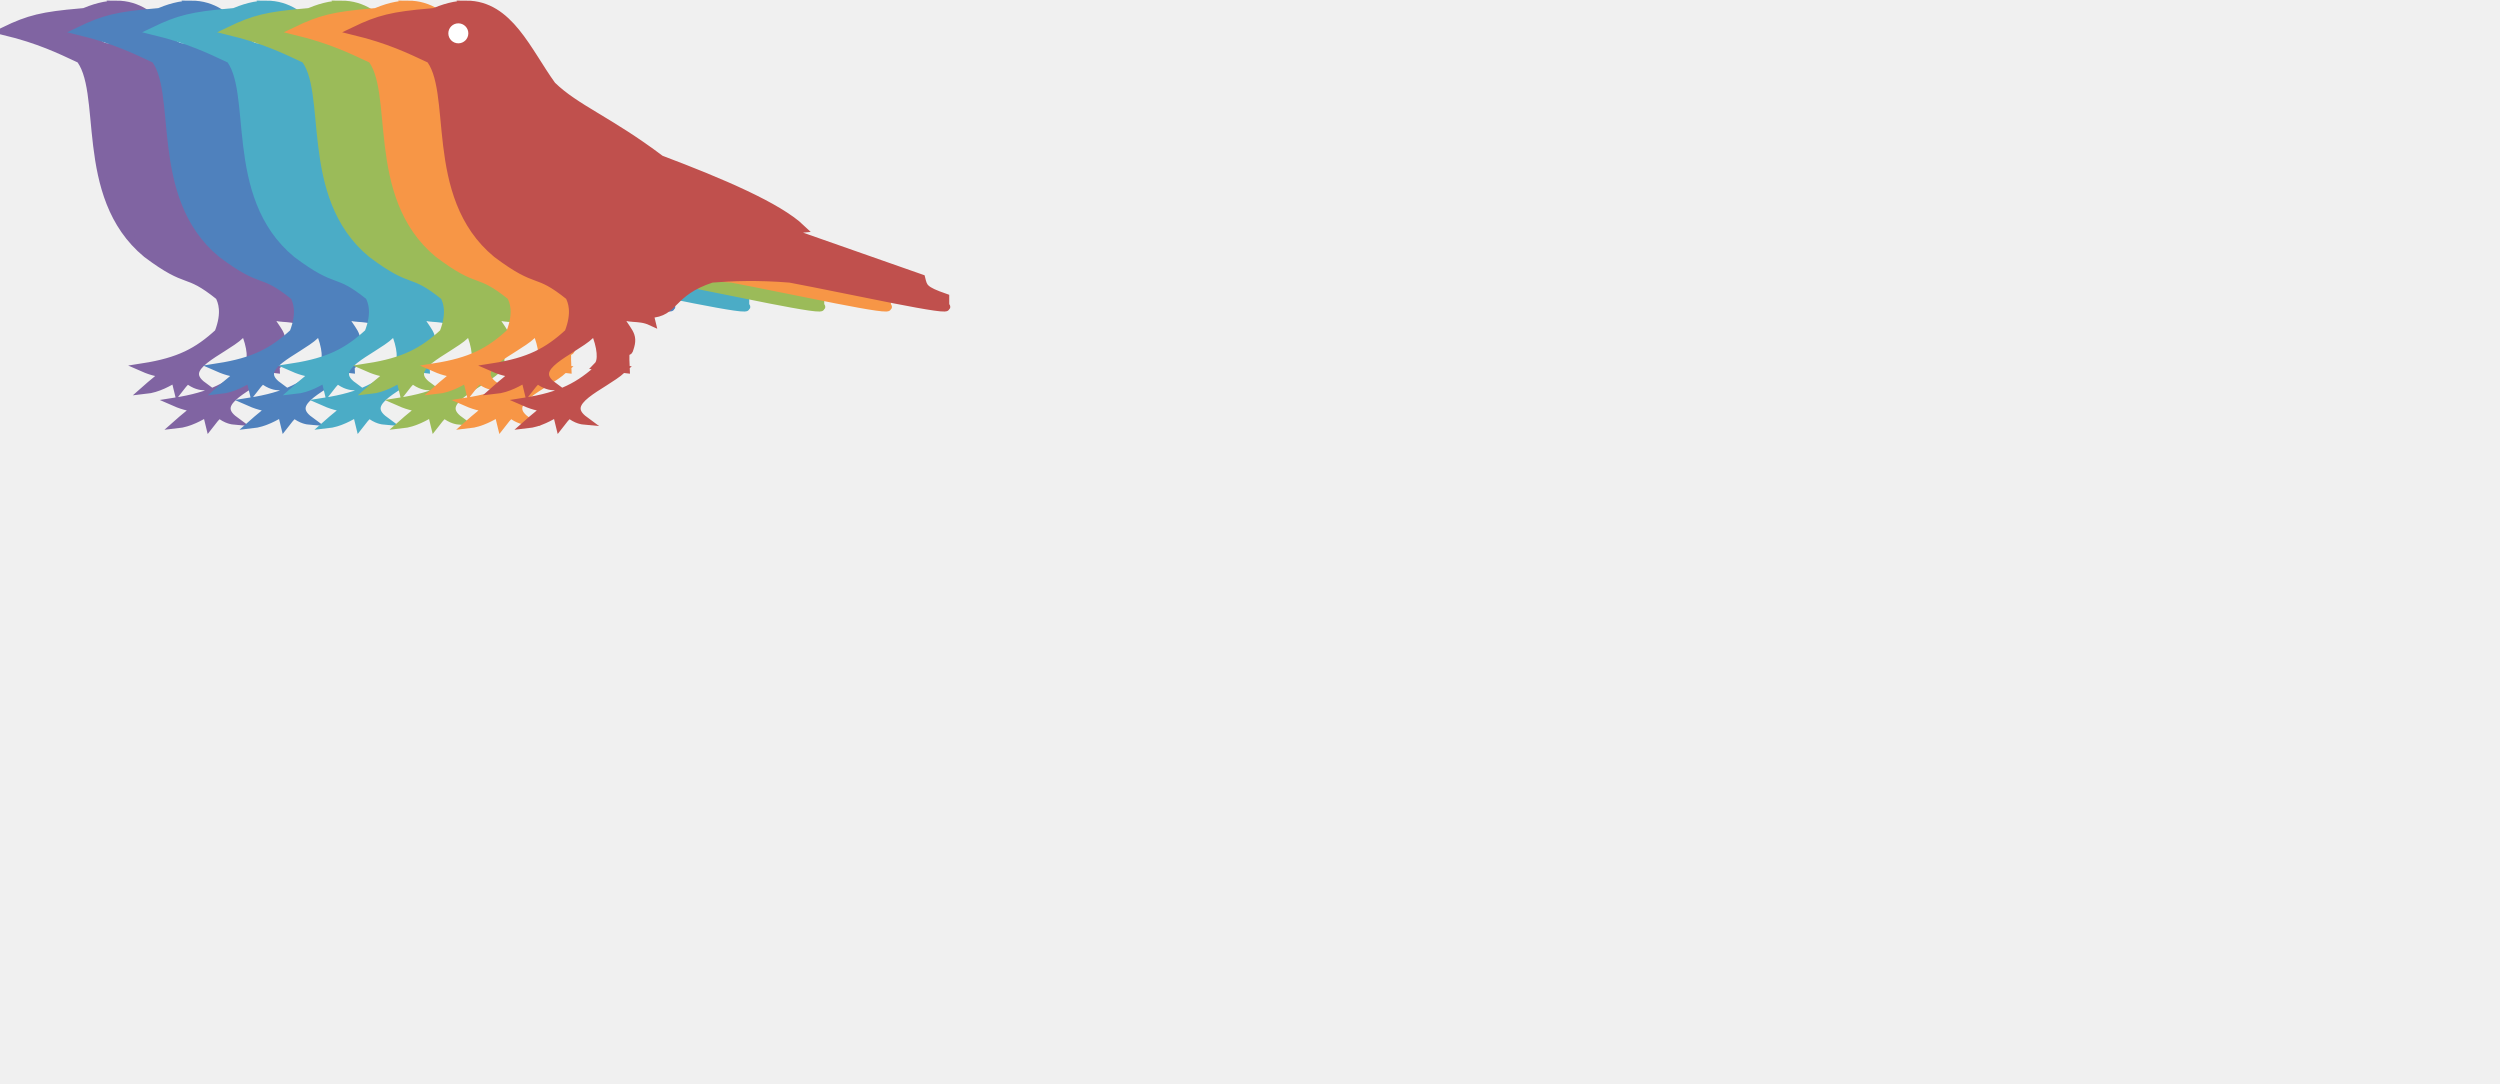
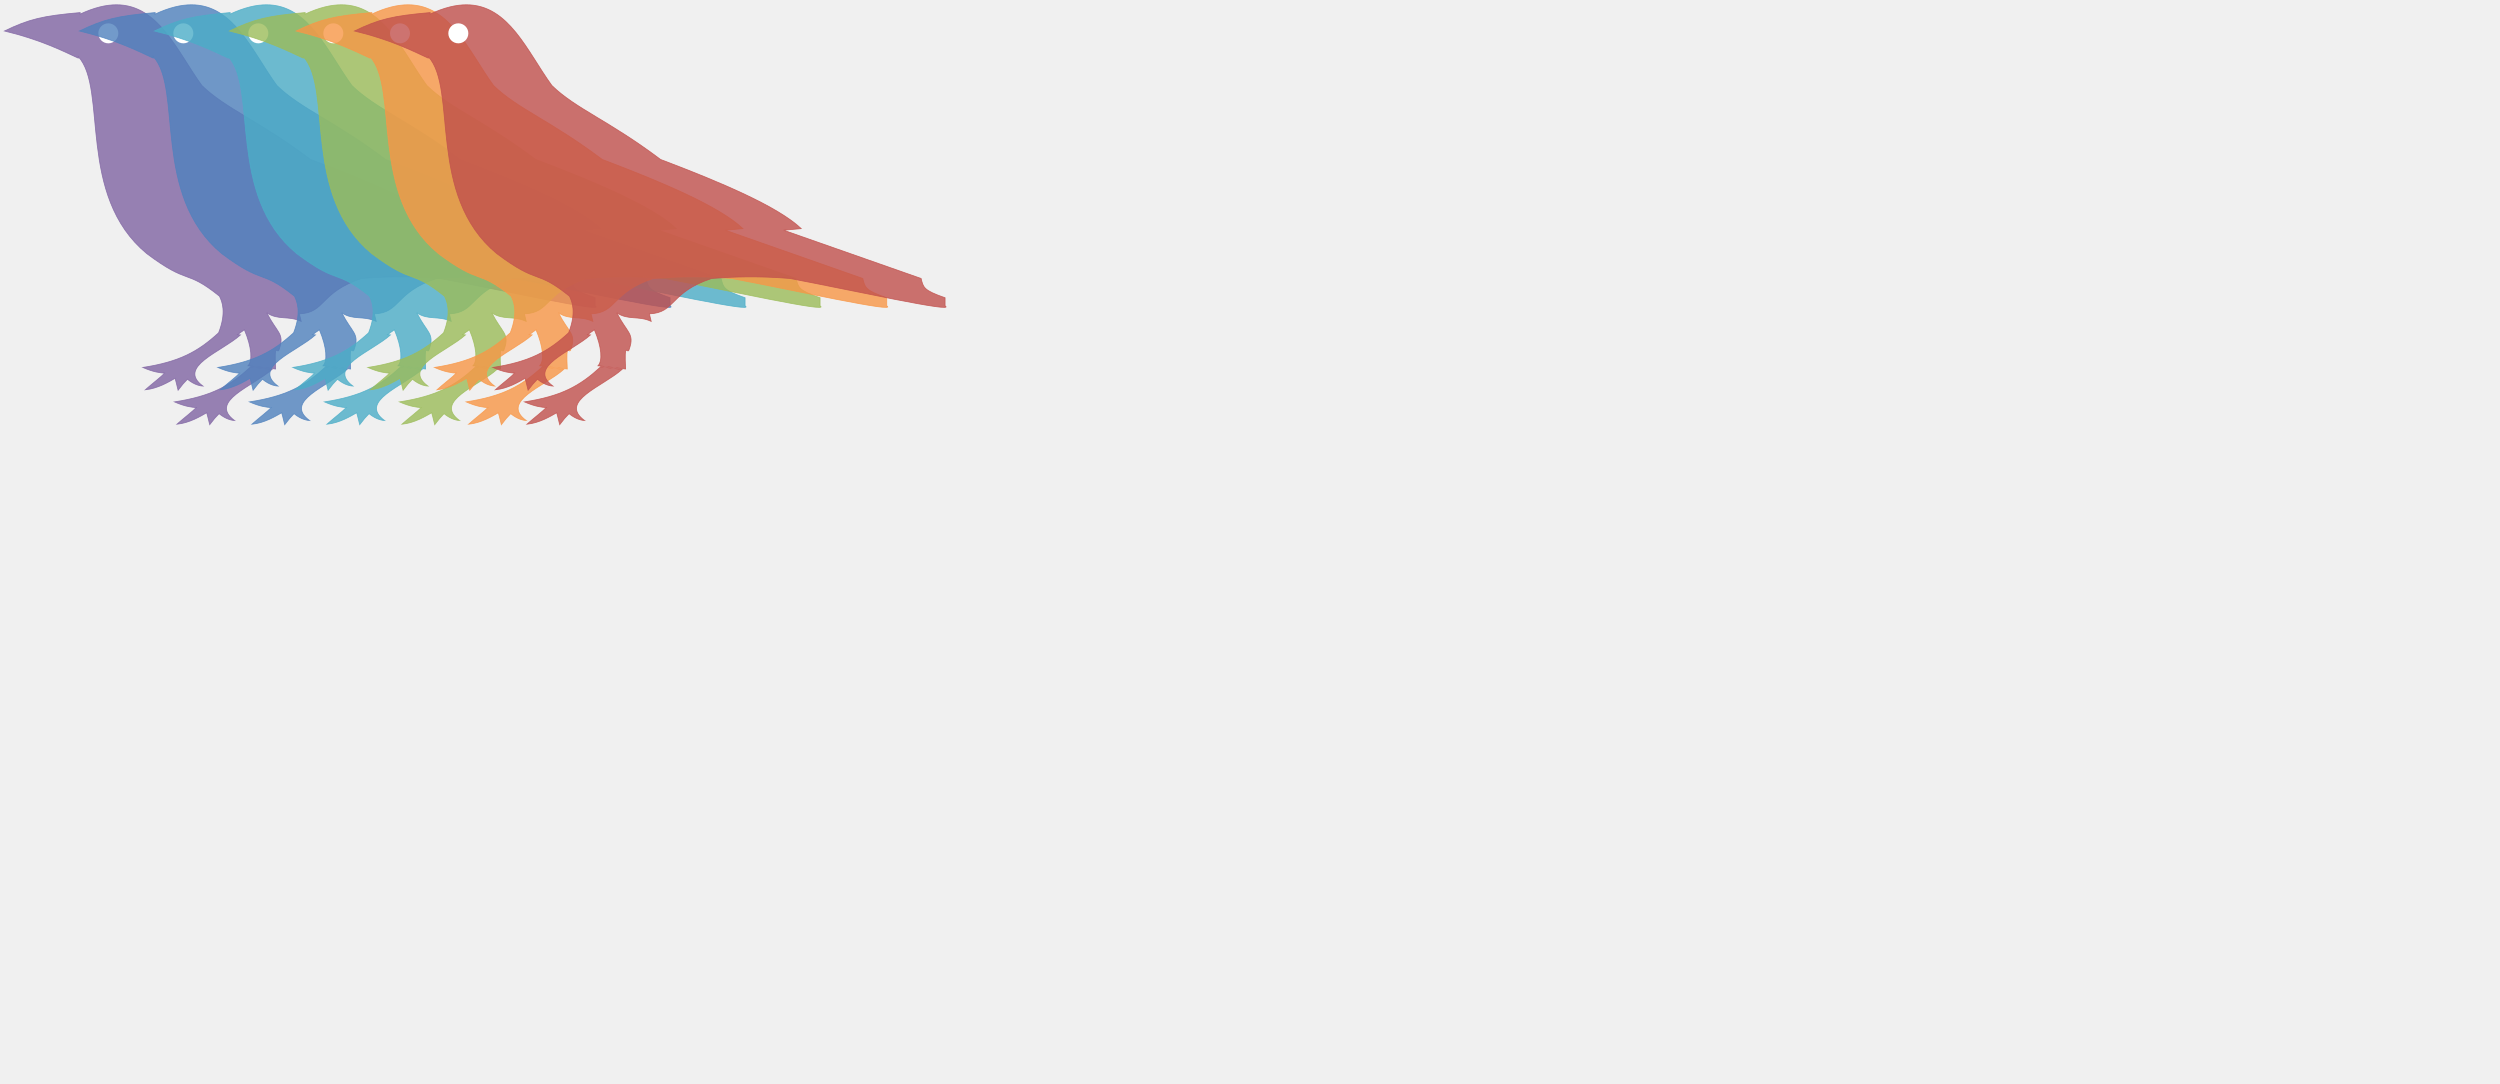
<svg xmlns="http://www.w3.org/2000/svg" viewBox="0 0 3000 1300">
  <g id="crow" display="none" visibility="hidden">
-     <path id="body" stroke-width="10" d="M 139.82,5.748               C 127.22,5.72 112.83,9.117 96.113,16.965               l 0.078,-1.871               c -45.171,3.989 -61.07,7.763 -90.838,22.084 41.832,10.162 66.726,22.386 88.551,32.549               l 0.072,-1.75               c 35.55,38.606 -2.244,166.67 82.191,236.4 51.706,38.794 45.576,17.579 87.166,51.01 3.063,6.082 8.661,19.304 -0.955,43.926 -25.048,23.028 -47.377,34.83 -90.947,41.639 12.927,5.686 20.934,6.448 26.104,6.812 -3.324,3.777 -15.633,13.242 -23.223,20.012 15.566,-1.654 28.491,-9.674 35.766,-13.814 1.512,5.534 0.834,2.719 3.643,14.307 6.801,-8.679 4.83,-6.48 11.215,-13.213 9.18,7.562 16.699,8.081 18.58,8.252 -31.552,-23.2 21.811,-40.693 45.072,-61.4               l -3.412,-0.404 8.053,-5.826               c 9.153,21.392 9.836,37.669 4.398,43.252               l 33.072,3.859               c -1.79,-36.62 2.317,-15.224 4.449,-24.066 6.593,-18.591 -2.939,-19.512 -15.068,-43.473 13.782,9.475 25.555,3.087 41.336,10.379               l -2.18,-9.014               c 31.718,-1.27 24.334,-25.928 74.805,-42.453 24.285,-1.933 54.355,-3.212 93.984,0 71.42,13.424 201.48,42.374 186.05,32.805               v -9.648               c -25.894,-8.997 -26.043,-12.223 -28.771,-23.156               l -164.95,-57.891 21.1,-1.93               c -27.65,-26.3 -95.62,-55.33 -168.8,-82.98 -62.33,-46.98 -101.69,-60.71 -130.43,-88.77 -29.63,-40.892 -51.44,-96.738 -102.41,-96.852 z               m 161,434.44               c -25.255,23.335 -47.588,35.237 -91.451,42.092 12.927,5.686 20.934,6.448 26.104,6.812 -3.324,3.777 -15.633,13.242 -23.223,20.012 15.566,-1.654 28.491,-9.674 35.766,-13.814 1.512,5.534 0.834,2.717 3.643,14.305 6.801,-8.68 4.83,-6.478 11.215,-13.211 9.18,7.562 16.699,8.081 18.58,8.252 -31.552,-23.2 21.811,-40.693 45.072,-61.4               l -25.705,-3.047 z" />
+     <path id="body" stroke-width="1" d="M 139.82,5.748               C 127.22,5.72 112.83,9.117 96.113,16.965               l 0.078,-1.871               c -45.171,3.989 -61.07,7.763 -90.838,22.084 41.832,10.162 66.726,22.386 88.551,32.549               l 0.072,-1.75               c 35.55,38.606 -2.244,166.67 82.191,236.4 51.706,38.794 45.576,17.579 87.166,51.01 3.063,6.082 8.661,19.304 -0.955,43.926 -25.048,23.028 -47.377,34.83 -90.947,41.639 12.927,5.686 20.934,6.448 26.104,6.812 -3.324,3.777 -15.633,13.242 -23.223,20.012 15.566,-1.654 28.491,-9.674 35.766,-13.814 1.512,5.534 0.834,2.719 3.643,14.307 6.801,-8.679 4.83,-6.48 11.215,-13.213 9.18,7.562 16.699,8.081 18.58,8.252 -31.552,-23.2 21.811,-40.693 45.072,-61.4               l -3.412,-0.404 8.053,-5.826               c 9.153,21.392 9.836,37.669 4.398,43.252               l 33.072,3.859               c -1.79,-36.62 2.317,-15.224 4.449,-24.066 6.593,-18.591 -2.939,-19.512 -15.068,-43.473 13.782,9.475 25.555,3.087 41.336,10.379               l -2.18,-9.014               c 31.718,-1.27 24.334,-25.928 74.805,-42.453 24.285,-1.933 54.355,-3.212 93.984,0 71.42,13.424 201.48,42.374 186.05,32.805               v -9.648               c -25.894,-8.997 -26.043,-12.223 -28.771,-23.156               l -164.95,-57.891 21.1,-1.93               c -27.65,-26.3 -95.62,-55.33 -168.8,-82.98 -62.33,-46.98 -101.69,-60.71 -130.43,-88.77 -29.63,-40.892 -51.44,-96.738 -102.41,-96.852 z               m 161,434.44               c -25.255,23.335 -47.588,35.237 -91.451,42.092 12.927,5.686 20.934,6.448 26.104,6.812 -3.324,3.777 -15.633,13.242 -23.223,20.012 15.566,-1.654 28.491,-9.674 35.766,-13.814 1.512,5.534 0.834,2.717 3.643,14.305 6.801,-8.68 4.83,-6.478 11.215,-13.211 9.18,7.562 16.699,8.081 18.58,8.252 -31.552,-23.2 21.811,-40.693 45.072,-61.4               l -25.705,-3.047 z" />
    <circle id="eye" cx="130" cy="40" r="12" fill="white" />
  </g>
  <g>
-     <use href="#body" x="0" fill="#8064A2" stroke="#8064A2" />
+     <use href="#body" x="0" fill="#8064A2" stroke="#8064A2" fill-opacity="0.8" stroke-opacity="0.8" />
    <use href="#eye" x="0" />
  </g>
  <g>
-     <use href="#body" x="90" fill="#4F81BD" stroke="#4F81BD" />
+     <use href="#body" x="90" fill="#4F81BD" stroke="#4F81BD" fill-opacity="0.8" stroke-opacity="0.8" />
    <use href="#eye" x="90" />
  </g>
  <g>
-     <use href="#body" x="180" fill="#4BACC6" stroke="#4BACC6" />
+     <use href="#body" x="180" fill="#4BACC6" stroke="#4BACC6" fill-opacity="0.8" stroke-opacity="0.8" />
    <use href="#eye" x="180" />
  </g>
  <g>
-     <use href="#body" x="270" fill="#9BBB59" stroke="#9BBB59" />
+     <use href="#body" x="270" fill="#9BBB59" stroke="#9BBB59" fill-opacity="0.8" stroke-opacity="0.8" />
    <use href="#eye" x="270" />
  </g>
  <g>
-     <use href="#body" x="350" fill="#F79646" stroke="#F79646" />
+     <use href="#body" x="350" fill="#F79646" stroke="#F79646" fill-opacity="0.8" stroke-opacity="0.8" />
    <use href="#eye" x="350" />
  </g>
  <g>
-     <use href="#body" x="420" fill="#C0504D" stroke="#C0504D" />
+     <use href="#body" x="420" fill="#C0504D" stroke="#C0504D" fill-opacity="0.8" stroke-opacity="0.8" />
    <use href="#eye" x="420" />
  </g>
</svg>
